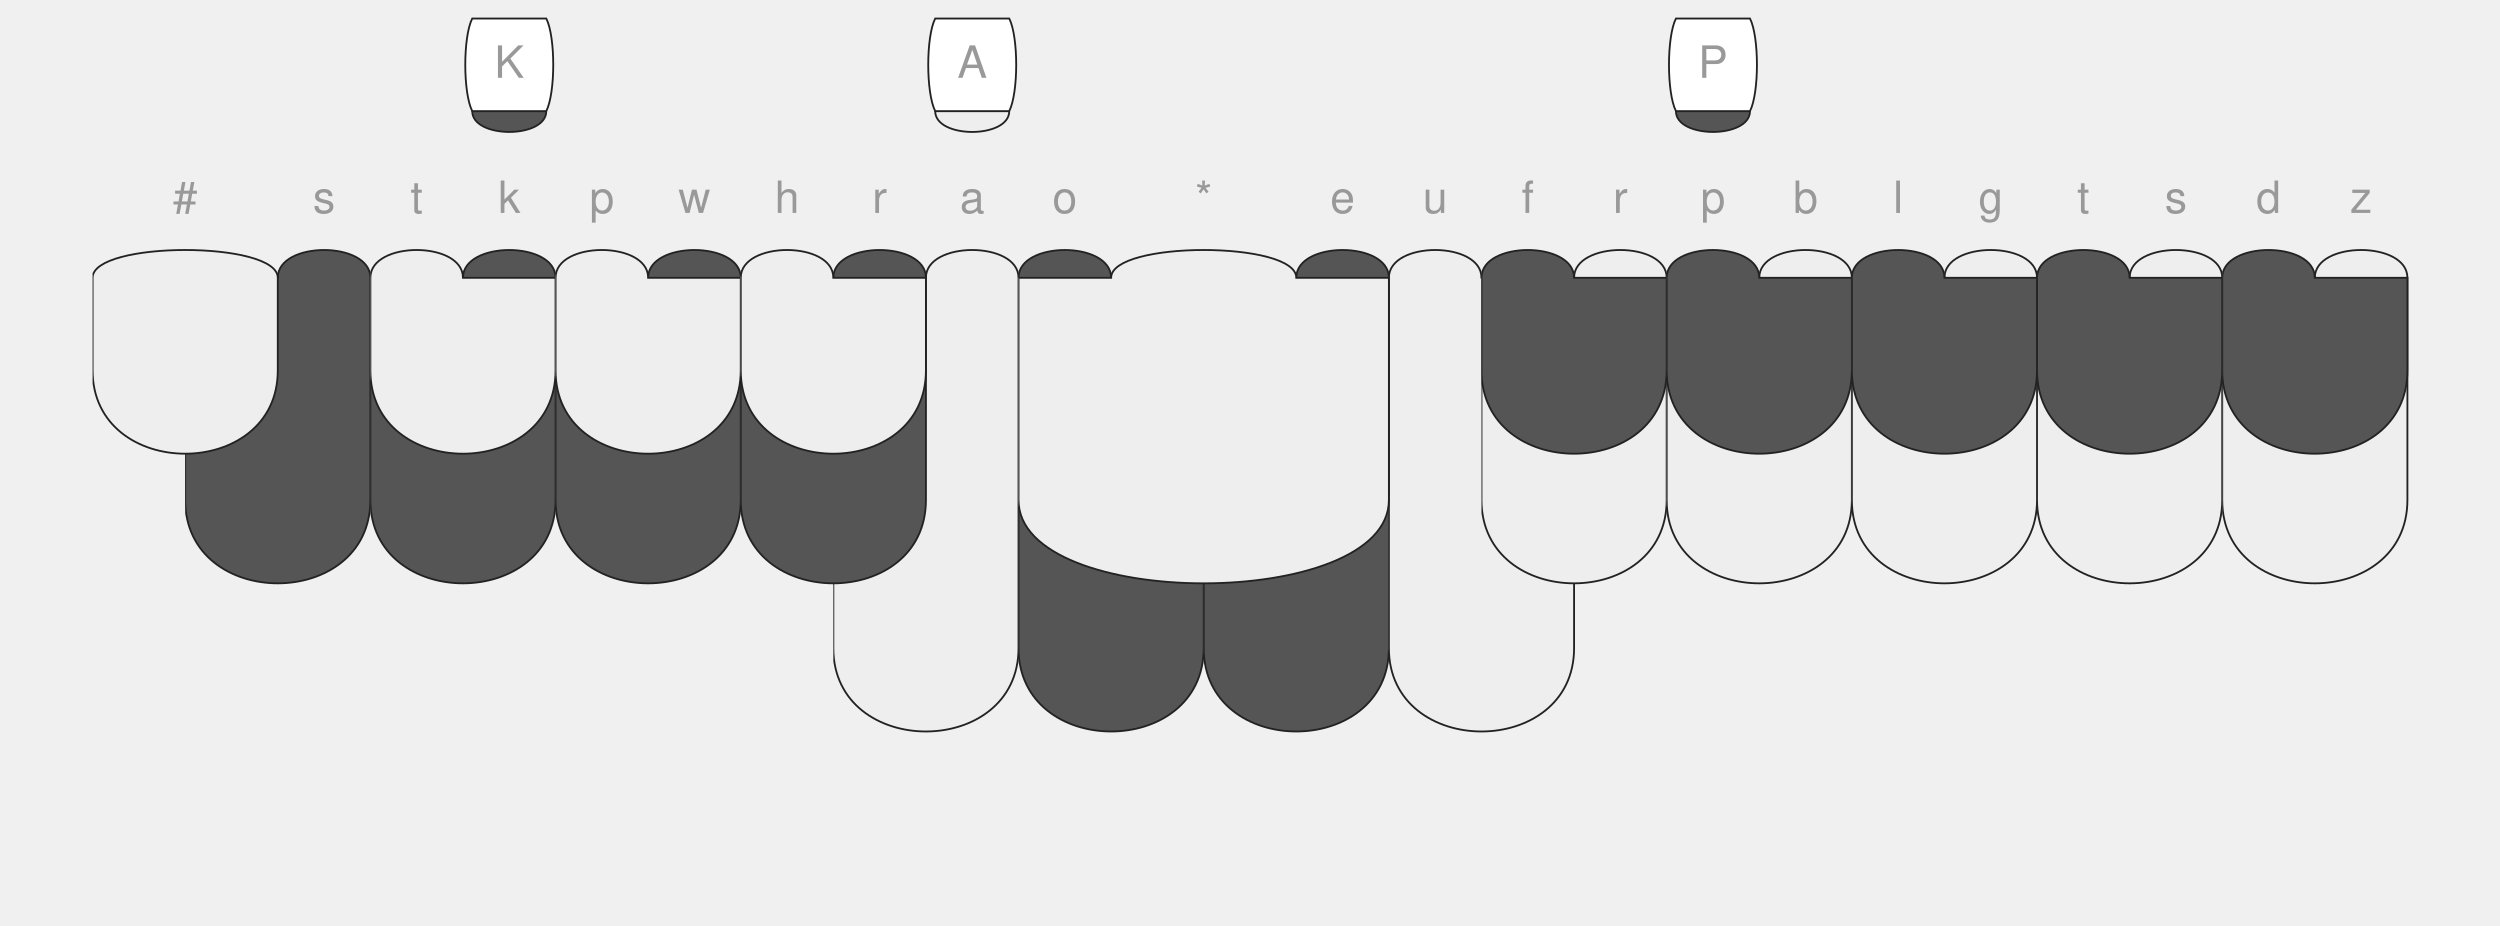
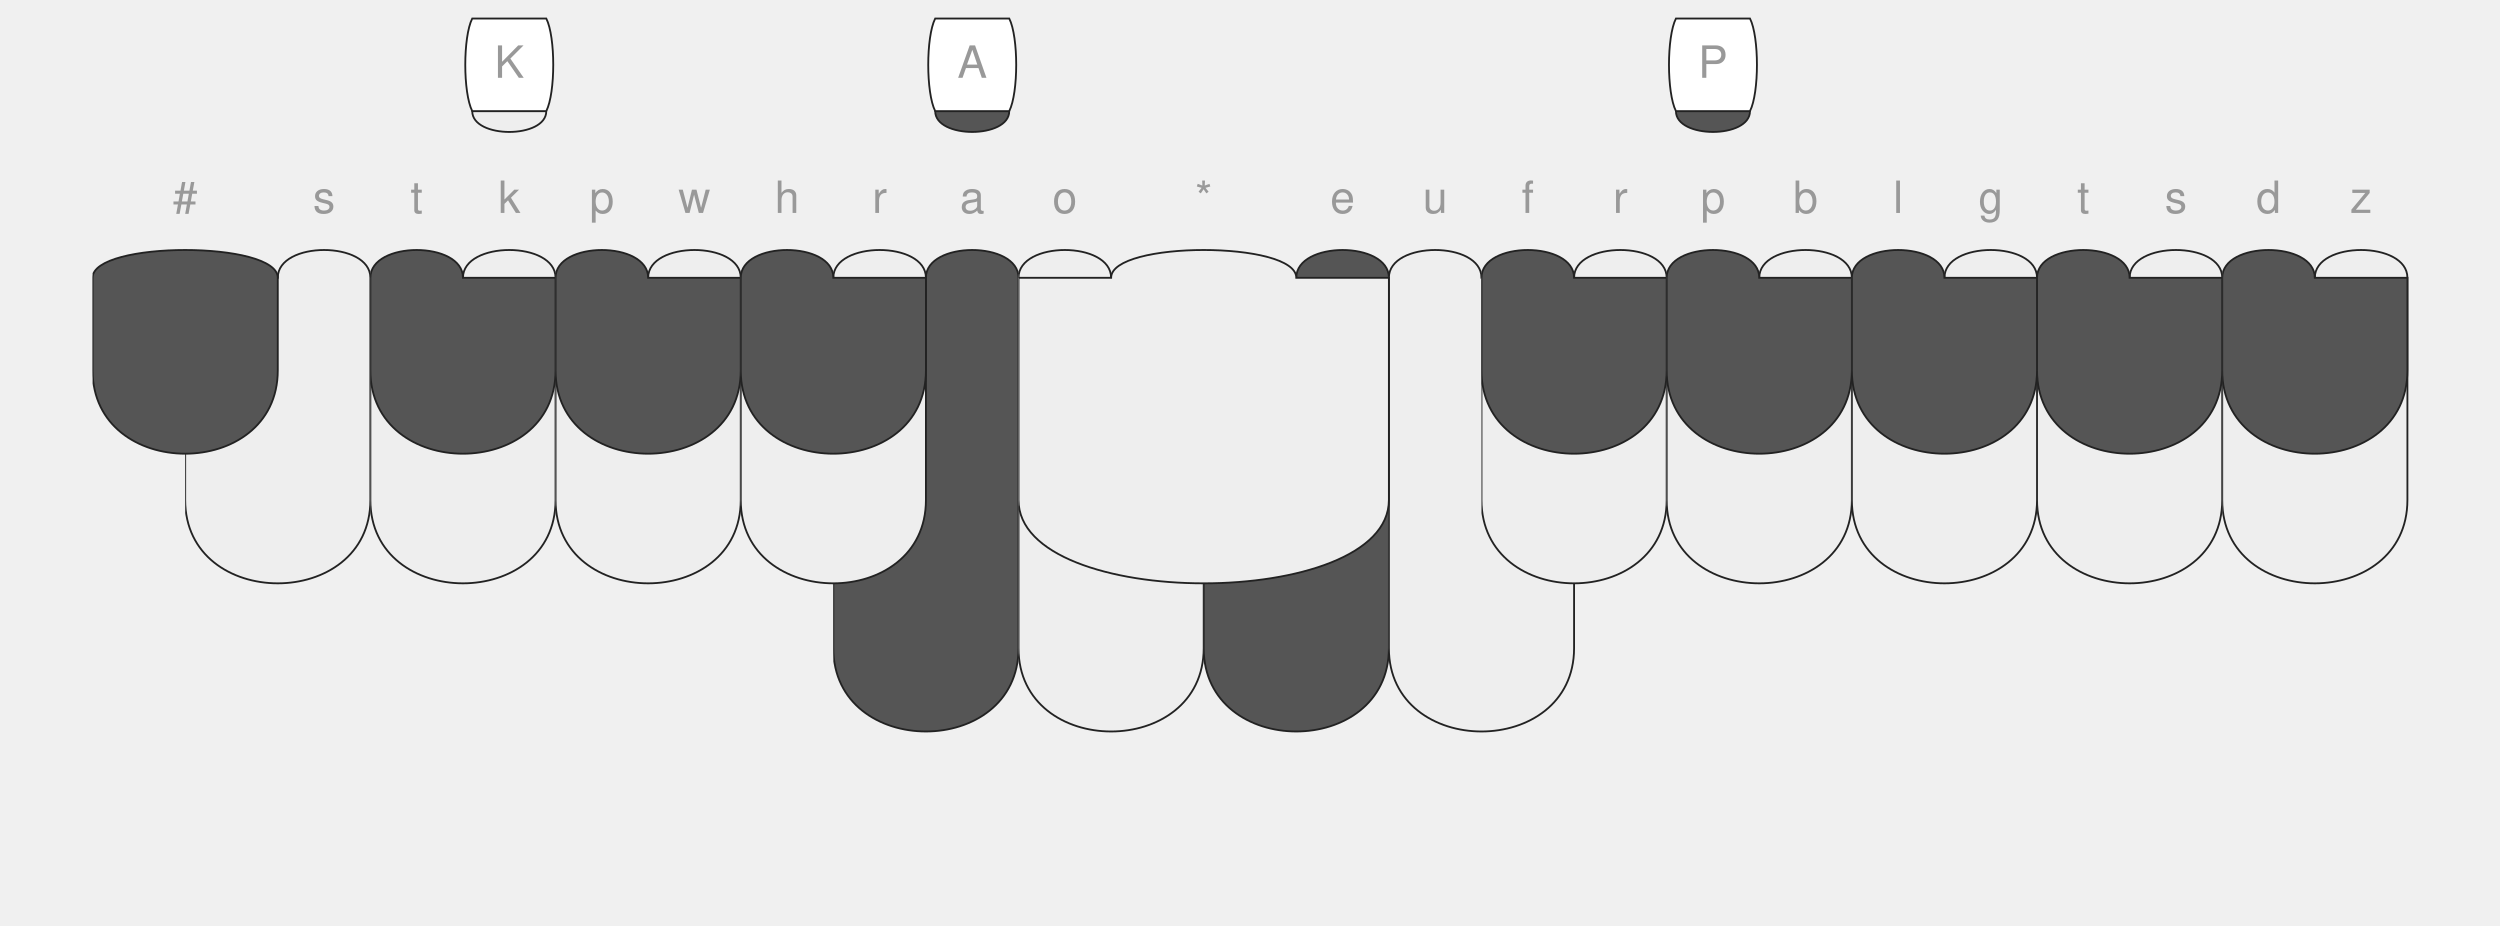
<svg xmlns="http://www.w3.org/2000/svg" xmlns:xlink="http://www.w3.org/1999/xlink" version="1.1" baseProfile="full" viewBox="0 0 1350 500">
  <style type="text/css">
    .stroked {
  stroke-width: 1;
  stroke: #222;
}

.darkFill {
  fill: #555;
}

.lightFill {
  fill: #eee;
}

.whiteFill {
  fill: #fff;
}

.buttonLabel {
  text-anchor: middle;
  text-transform: capitalize;
  font-family: Helvetica, Arial, sans-serif;
  font-size: 24px;
  fill: #999;
}

svg {
  /* border: 1px dotted white; */
}

  </style>
  <symbol id="topRowPath">
    <path d="M 0.0 100 C 0.0 80.0 50.0 80.0 50.0 100 L 100.0 100 L 100.0 150 C 100.0 210.0 0.0 210.0 0.0 150 z" />
  </symbol>
  <symbol id="bottomRowPath">
    <path d="M 0.0 100 L 50.0 100 C 50.0 80.0 100.0 80.0 100.0 100 L 100.0 220 C 100.0 280.0 0.0 280.0 0.0 220 z" />
  </symbol>
  <symbol id="thumbFirstPath">
    <path d="M 0.0 100 L 50.0 100 C 50.0 80.0 100.0 80.0 100.0 100 L 100.0 300 C 100.0 360.0 0.0 360.0 0.0 300 z" />
  </symbol>
  <symbol id="thumbSecondPath">
    <path d="M 0.0 100 C 0.0 80.0 50.0 80.0 50.0 100 L 100.0 100 L 100.0 300 C 100.0 360.0 0.0 360.0 0.0 300 z" />
  </symbol>
  <symbol id="starKeyPath">
    <path d="M 0.0 100 L 50.0 100 C 50.0 80.0 150.0 80.0 150.0 100 L 200.0 100 L 200.0 220 C 200.0 280.0 0.0 280.0 0.0 220 z" />
  </symbol>
  <symbol id="numberKeyPath">
    <path d="M 0.0 100 C 0.0 80.0 100.0 80.0 100.0 100 L 100.0 150 C 100.0 210.0 0.0 210.0 0.0 150 z" />
  </symbol>
  <symbol id="matcher-width-1">
    <path d="M 5.0 100 L 45.0 100 C 45.0 115.0 5.0 115.0 5.0 100 z" />
  </symbol>
  <symbol id="matcher-width-2">
    <path d="M 5.0 100 L 95.0 100 C 95.0 115.0 5.0 115.0 5.0 100 z" />
  </symbol>
  <symbol id="span-width-1">
    <path d="M 5.0 100 L 45.0 100 C 50.0 110 50.0 140 45.0 150 L 5.0 150 C  0 140 0 110 5.0 100 z" />
  </symbol>
  <symbol id="span-width-2">
    <path d="M 5.0 100 L 95.0 100 C 100.0 110 100.0 140 95.0 150 L 5.0 150 C  0 140 0 110 5.0 100 z" />
  </symbol>
  <symbol id="span-width-3">
    <path d="M 5.0 100 L 145.0 100 C 150.0 110 150.0 140 145.0 150 L 5.0 150 C  0 140 0 110 5.0 100 z" />
  </symbol>
  <symbol id="span-width-4">
    <path d="M 5.0 100 L 195.0 100 C 200.0 110 200.0 140 195.0 150 L 5.0 150 C  0 140 0 110 5.0 100 z" />
  </symbol>
  <symbol id="span-width-5">
    <path d="M 5.0 100 L 245.0 100 C 250.0 110 250.0 140 245.0 150 L 5.0 150 C  0 140 0 110 5.0 100 z" />
  </symbol>
  <symbol id="span-width-6">
    <path d="M 5.0 100 L 295.0 100 C 300.0 110 300.0 140 295.0 150 L 5.0 150 C  0 140 0 110 5.0 100 z" />
  </symbol>
  <symbol id="span-width-7">
    <path d="M 5.0 100 L 345.0 100 C 350.0 110 350.0 140 345.0 150 L 5.0 150 C  0 140 0 110 5.0 100 z" />
  </symbol>
  <symbol id="span-width-8">
    <path d="M 5.0 100 L 395.0 100 C 400.0 110 400.0 140 395.0 150 L 5.0 150 C  0 140 0 110 5.0 100 z" />
  </symbol>
  <symbol id="span-width-9">
    <path d="M 5.0 100 L 445.0 100 C 450.0 110 450.0 140 445.0 150 L 5.0 150 C  0 140 0 110 5.0 100 z" />
  </symbol>
  <symbol id="span-width-10">
    <path d="M 5.0 100 L 495.0 100 C 500.0 110 500.0 140 495.0 150 L 5.0 150 C  0 140 0 110 5.0 100 z" />
  </symbol>
  <symbol id="span-width-11">
    <path d="M 5.0 100 L 545.0 100 C 550.0 110 550.0 140 545.0 150 L 5.0 150 C  0 140 0 110 5.0 100 z" />
  </symbol>
  <symbol id="span-width-12">
    <path d="M 5.0 100 L 595.0 100 C 600.0 110 600.0 140 595.0 150 L 5.0 150 C  0 140 0 110 5.0 100 z" />
  </symbol>
  <symbol id="span-width-13">
    <path d="M 5.0 100 L 645.0 100 C 650.0 110 650.0 140 645.0 150 L 5.0 150 C  0 140 0 110 5.0 100 z" />
  </symbol>
  <symbol id="span-width-14">
    <path d="M 5.0 100 L 695.0 100 C 700.0 110 700.0 140 695.0 150 L 5.0 150 C  0 140 0 110 5.0 100 z" />
  </symbol>
  <symbol id="span-width-15">
    <path d="M 5.0 100 L 745.0 100 C 750.0 110 750.0 140 745.0 150 L 5.0 150 C  0 140 0 110 5.0 100 z" />
  </symbol>
  <g transform="translate(100)">
-     <use xlink:href="#thumbFirstPath" x="350.0" y="50" class="stroked lightFill" />
-     <use xlink:href="#thumbSecondPath" x="450.0" y="50" class="stroked darkFill" />
+     <use xlink:href="#thumbFirstPath" x="350.0" y="50" class="stroked darkFill" />
+     <use xlink:href="#thumbSecondPath" x="450.0" y="50" class="stroked lightFill" />
    <use xlink:href="#thumbFirstPath" x="550.0" y="50" class="stroked darkFill" />
    <use xlink:href="#thumbSecondPath" x="650.0" y="50" class="stroked lightFill" />
-     <use xlink:href="#bottomRowPath" x="0" y="50" class="stroked darkFill" />
-     <use xlink:href="#bottomRowPath" x="100" y="50" class="stroked darkFill" />
-     <use xlink:href="#bottomRowPath" x="200" y="50" class="stroked darkFill" />
-     <use xlink:href="#bottomRowPath" x="300" y="50" class="stroked darkFill" />
+     <use xlink:href="#bottomRowPath" x="0" y="50" class="stroked lightFill" />
+     <use xlink:href="#bottomRowPath" x="100" y="50" class="stroked lightFill" />
+     <use xlink:href="#bottomRowPath" x="200" y="50" class="stroked lightFill" />
+     <use xlink:href="#bottomRowPath" x="300" y="50" class="stroked lightFill" />
    <use xlink:href="#starKeyPath" x="450.0" y="50" class="stroked lightFill" />
    <use xlink:href="#bottomRowPath" x="700" y="50" class="stroked lightFill" />
    <use xlink:href="#bottomRowPath" x="800" y="50" class="stroked lightFill" />
    <use xlink:href="#bottomRowPath" x="900" y="50" class="stroked lightFill" />
    <use xlink:href="#bottomRowPath" x="1000" y="50" class="stroked lightFill" />
    <use xlink:href="#bottomRowPath" x="1100" y="50" class="stroked lightFill" />
-     <use xlink:href="#numberKeyPath" x="-50.0" y="50" class="stroked lightFill" />
-     <use xlink:href="#topRowPath" x="100" y="50" class="stroked lightFill" />
-     <use xlink:href="#topRowPath" x="200" y="50" class="stroked lightFill" />
-     <use xlink:href="#topRowPath" x="300" y="50" class="stroked lightFill" />
+     <use xlink:href="#numberKeyPath" x="-50.0" y="50" class="stroked darkFill" />
+     <use xlink:href="#topRowPath" x="100" y="50" class="stroked darkFill" />
+     <use xlink:href="#topRowPath" x="200" y="50" class="stroked darkFill" />
+     <use xlink:href="#topRowPath" x="300" y="50" class="stroked darkFill" />
    <use xlink:href="#topRowPath" x="700" y="50" class="stroked darkFill" />
    <use xlink:href="#topRowPath" x="800" y="50" class="stroked darkFill" />
    <use xlink:href="#topRowPath" x="900" y="50" class="stroked darkFill" />
    <use xlink:href="#topRowPath" x="1000" y="50" class="stroked darkFill" />
    <use xlink:href="#topRowPath" x="1100" y="50" class="stroked darkFill" />
    <text class="buttonLabel" y="115" x="0">
      <tspan>#</tspan>
    </text>
    <text class="buttonLabel" y="115" x="75">
      <tspan>s</tspan>
    </text>
    <text class="buttonLabel" y="115" x="125">
      <tspan>t</tspan>
    </text>
    <text class="buttonLabel" y="115" x="175">
      <tspan>k</tspan>
    </text>
    <text class="buttonLabel" y="115" x="225">
      <tspan>p</tspan>
    </text>
    <text class="buttonLabel" y="115" x="275">
      <tspan>w</tspan>
    </text>
    <text class="buttonLabel" y="115" x="325">
      <tspan>h</tspan>
    </text>
    <text class="buttonLabel" y="115" x="375">
      <tspan>r</tspan>
    </text>
    <text class="buttonLabel" y="115" x="425">
      <tspan>a</tspan>
    </text>
    <text class="buttonLabel" y="115" x="475">
      <tspan>o</tspan>
    </text>
    <text class="buttonLabel" y="115" x="550">
      <tspan>*</tspan>
    </text>
    <text class="buttonLabel" y="115" x="625">
      <tspan>e</tspan>
    </text>
    <text class="buttonLabel" y="115" x="675">
      <tspan>u</tspan>
    </text>
    <text class="buttonLabel" y="115" x="725">
      <tspan>f</tspan>
    </text>
    <text class="buttonLabel" y="115" x="775">
      <tspan>r</tspan>
    </text>
    <text class="buttonLabel" y="115" x="825">
      <tspan>p</tspan>
    </text>
    <text class="buttonLabel" y="115" x="875">
      <tspan>b</tspan>
    </text>
    <text class="buttonLabel" y="115" x="925">
      <tspan>l</tspan>
    </text>
    <text class="buttonLabel" y="115" x="975">
      <tspan>g</tspan>
    </text>
    <text class="buttonLabel" y="115" x="1025">
      <tspan>t</tspan>
    </text>
    <text class="buttonLabel" y="115" x="1075">
      <tspan>s</tspan>
    </text>
    <text class="buttonLabel" y="115" x="1125">
      <tspan>d</tspan>
    </text>
    <text class="buttonLabel" y="115" x="1175">
      <tspan>z</tspan>
    </text>
    <g>
      <use xlink:href="#matcher-width-1" x="800" y="-40" class="stroked darkFill" />
      <use xlink:href="#span-width-1" x="800" y="-90" class="stroked whiteFill" />
      <text class="buttonLabel" x="825.0" y="42">
        <tspan>P</tspan>
      </text>
    </g>
    <g>
-       <use xlink:href="#matcher-width-1" x="400" y="-40" class="stroked lightFill" />
+       <use xlink:href="#matcher-width-1" x="400" y="-40" class="stroked darkFill" />
      <use xlink:href="#span-width-1" x="400" y="-90" class="stroked whiteFill" />
      <text class="buttonLabel" x="425.0" y="42">
        <tspan>A</tspan>
      </text>
    </g>
    <g>
-       <use xlink:href="#matcher-width-1" x="150" y="-40" class="stroked darkFill" />
+       <use xlink:href="#matcher-width-1" x="150" y="-40" class="stroked lightFill" />
      <use xlink:href="#span-width-1" x="150" y="-90" class="stroked whiteFill" />
      <text class="buttonLabel" x="175.0" y="42">
        <tspan>K</tspan>
      </text>
    </g>
  </g>
</svg>
